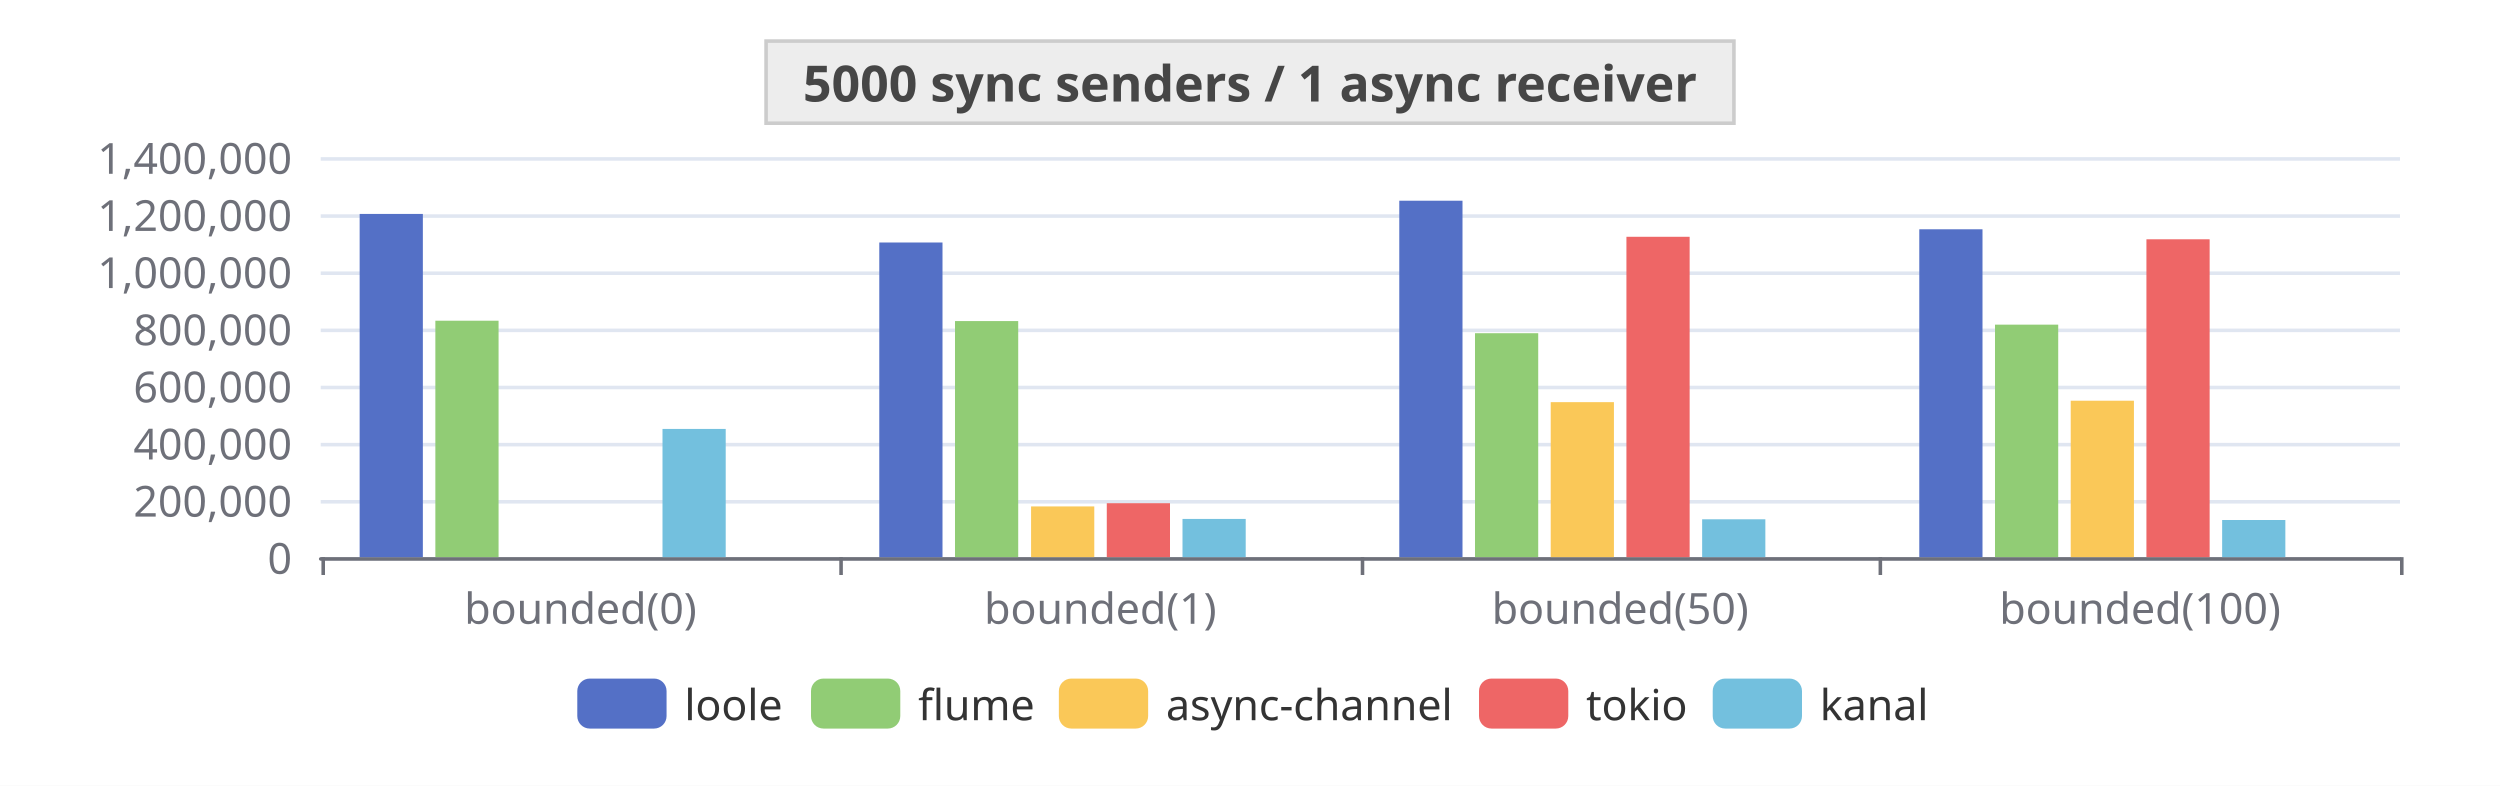
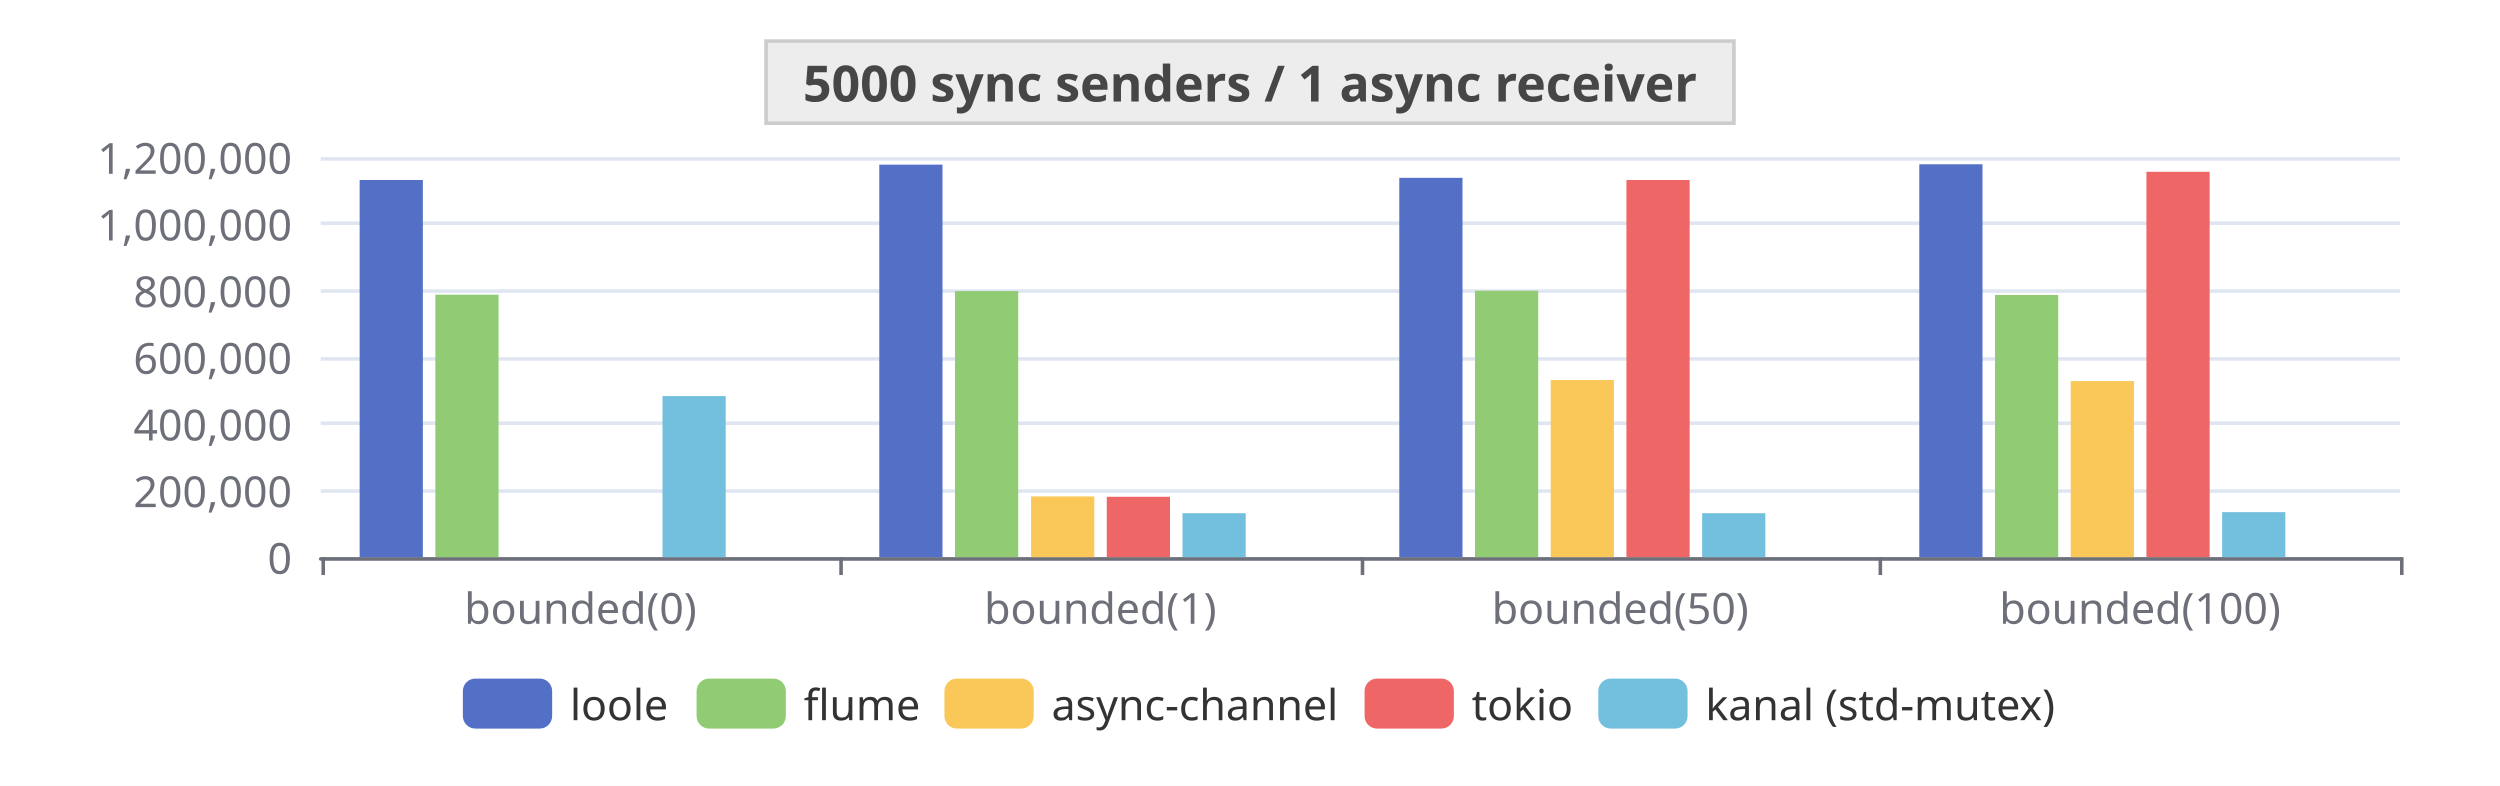
<svg xmlns="http://www.w3.org/2000/svg" width="700" height="220" version="1.1" baseProfile="full" viewBox="0 0 700 220">
  <rect width="700" height="220" x="0" y="0" id="0" fill="white" />
  <path d="M89.8 156.5L672 156.5" fill="none" stroke="#E0E6F1" />
-   <path d="M89.8 140.5L672 140.5" fill="none" stroke="#E0E6F1" />
-   <path d="M89.8 124.5L672 124.5" fill="none" stroke="#E0E6F1" />
-   <path d="M89.8 108.5L672 108.5" fill="none" stroke="#E0E6F1" />
-   <path d="M89.8 92.5L672 92.5" fill="none" stroke="#E0E6F1" />
-   <path d="M89.8 76.5L672 76.5" fill="none" stroke="#E0E6F1" />
-   <path d="M89.8 60.5L672 60.5" fill="none" stroke="#E0E6F1" />
+   <path d="M89.8 137.5L672 137.5" fill="none" stroke="#E0E6F1" />
+   <path d="M89.8 118.5L672 118.5" fill="none" stroke="#E0E6F1" />
+   <path d="M89.8 100.5L672 100.5" fill="none" stroke="#E0E6F1" />
+   <path d="M89.8 81.5L672 81.5" fill="none" stroke="#E0E6F1" />
+   <path d="M89.8 62.5L672 62.5" fill="none" stroke="#E0E6F1" />
  <path d="M89.8 44.5L672 44.5" fill="none" stroke="#E0E6F1" />
  <path d="M89.8 156.5L672 156.5" fill="none" stroke="#6E7079" stroke-linecap="round" />
  <path d="M90.5 156L90.5 161" fill="none" stroke="#6E7079" />
  <path d="M235.5 156L235.5 161" fill="none" stroke="#6E7079" />
  <path d="M381.5 156L381.5 161" fill="none" stroke="#6E7079" />
  <path d="M526.5 156L526.5 161" fill="none" stroke="#6E7079" />
  <path d="M672.5 156L672.5 161" fill="none" stroke="#6E7079" />
  <text dominant-baseline="central" text-anchor="end" style="font-size:12px;font-family:sans-serif;" transform="translate(81.76 156)" fill="#6E7079">0</text>
-   <text dominant-baseline="central" text-anchor="end" style="font-size:12px;font-family:sans-serif;" transform="translate(81.76 140)" fill="#6E7079">200,000</text>
-   <text dominant-baseline="central" text-anchor="end" style="font-size:12px;font-family:sans-serif;" transform="translate(81.76 124)" fill="#6E7079">400,000</text>
-   <text dominant-baseline="central" text-anchor="end" style="font-size:12px;font-family:sans-serif;" transform="translate(81.76 108)" fill="#6E7079">600,000</text>
-   <text dominant-baseline="central" text-anchor="end" style="font-size:12px;font-family:sans-serif;" transform="translate(81.76 92)" fill="#6E7079">800,000</text>
-   <text dominant-baseline="central" text-anchor="end" style="font-size:12px;font-family:sans-serif;" transform="translate(81.76 76)" fill="#6E7079">1,000,000</text>
-   <text dominant-baseline="central" text-anchor="end" style="font-size:12px;font-family:sans-serif;" transform="translate(81.76 60)" fill="#6E7079">1,200,000</text>
-   <text dominant-baseline="central" text-anchor="end" style="font-size:12px;font-family:sans-serif;" transform="translate(81.76 44)" fill="#6E7079">1,400,000</text>
+   <text dominant-baseline="central" text-anchor="end" style="font-size:12px;font-family:sans-serif;" transform="translate(81.76 137.3333)" fill="#6E7079">200,000</text>
+   <text dominant-baseline="central" text-anchor="end" style="font-size:12px;font-family:sans-serif;" transform="translate(81.76 118.6667)" fill="#6E7079">400,000</text>
+   <text dominant-baseline="central" text-anchor="end" style="font-size:12px;font-family:sans-serif;" transform="translate(81.76 100)" fill="#6E7079">600,000</text>
+   <text dominant-baseline="central" text-anchor="end" style="font-size:12px;font-family:sans-serif;" transform="translate(81.76 81.3333)" fill="#6E7079">800,000</text>
+   <text dominant-baseline="central" text-anchor="end" style="font-size:12px;font-family:sans-serif;" transform="translate(81.76 62.6667)" fill="#6E7079">1,000,000</text>
+   <text dominant-baseline="central" text-anchor="end" style="font-size:12px;font-family:sans-serif;" transform="translate(81.76 44)" fill="#6E7079">1,200,000</text>
  <text dominant-baseline="central" text-anchor="middle" style="font-size:12px;font-family:sans-serif;" y="6" transform="translate(162.54 164)" fill="#6E7079">bounded(0)</text>
  <text dominant-baseline="central" text-anchor="middle" style="font-size:12px;font-family:sans-serif;" y="6" transform="translate(308.1 164)" fill="#6E7079">bounded(1)</text>
  <text dominant-baseline="central" text-anchor="middle" style="font-size:12px;font-family:sans-serif;" y="6" transform="translate(453.66 164)" fill="#6E7079">bounded(50)</text>
  <text dominant-baseline="central" text-anchor="middle" style="font-size:12px;font-family:sans-serif;" y="6" transform="translate(599.22 164)" fill="#6E7079">bounded(100)</text>
-   <path d="M100.7 156l17.7 0l0 -96.1l-17.7 0Z" fill="#5470c6" />
-   <path d="M246.2 156l17.7 0l0 -88.1l-17.7 0Z" fill="#5470c6" />
-   <path d="M391.8 156l17.7 0l0 -99.8l-17.7 0Z" fill="#5470c6" />
-   <path d="M537.4 156l17.7 0l0 -91.8l-17.7 0Z" fill="#5470c6" />
-   <path d="M121.9 156l17.7 0l0 -66.2l-17.7 0Z" fill="#91cc75" />
-   <path d="M267.4 156l17.7 0l0 -66.1l-17.7 0Z" fill="#91cc75" />
-   <path d="M413 156l17.7 0l0 -62.7l-17.7 0Z" fill="#91cc75" />
-   <path d="M558.6 156l17.7 0l0 -65.1l-17.7 0Z" fill="#91cc75" />
+   <path d="M100.7 156l17.7 0l0 -105.6l-17.7 0Z" fill="#5470c6" />
+   <path d="M246.2 156l17.7 0l0 -109.9l-17.7 0Z" fill="#5470c6" />
+   <path d="M391.8 156l17.7 0l0 -106.2l-17.7 0Z" fill="#5470c6" />
+   <path d="M537.4 156l17.7 0l0 -110l-17.7 0Z" fill="#5470c6" />
+   <path d="M121.9 156l17.7 0l0 -73.5l-17.7 0Z" fill="#91cc75" />
+   <path d="M267.4 156l17.7 0l0 -74.5l-17.7 0Z" fill="#91cc75" />
+   <path d="M413 156l17.7 0l0 -74.6l-17.7 0Z" fill="#91cc75" />
+   <path d="M558.6 156l17.7 0l0 -73.4l-17.7 0Z" fill="#91cc75" />
  <path d="M143.1 156l17.7 0l0 0l-17.7 0Z" fill="#fac858" />
-   <path d="M288.7 156l17.7 0l0 -14.2l-17.7 0Z" fill="#fac858" />
-   <path d="M434.2 156l17.7 0l0 -43.4l-17.7 0Z" fill="#fac858" />
-   <path d="M579.8 156l17.7 0l0 -43.8l-17.7 0Z" fill="#fac858" />
+   <path d="M288.7 156l17.7 0l0 -17l-17.7 0Z" fill="#fac858" />
+   <path d="M434.2 156l17.7 0l0 -49.6l-17.7 0Z" fill="#fac858" />
+   <path d="M579.8 156l17.7 0l0 -49.3l-17.7 0Z" fill="#fac858" />
  <path d="M164.3 156l17.7 0l0 0l-17.7 0Z" fill="#ee6666" />
-   <path d="M309.9 156l17.7 0l0 -15.1l-17.7 0Z" fill="#ee6666" />
-   <path d="M455.4 156l17.7 0l0 -89.7l-17.7 0Z" fill="#ee6666" />
-   <path d="M601 156l17.7 0l0 -89l-17.7 0Z" fill="#ee6666" />
-   <path d="M185.5 156l17.7 0l0 -35.9l-17.7 0Z" fill="#73c0de" />
-   <path d="M331.1 156l17.7 0l0 -10.7l-17.7 0Z" fill="#73c0de" />
-   <path d="M476.6 156l17.7 0l0 -10.6l-17.7 0Z" fill="#73c0de" />
-   <path d="M622.2 156l17.7 0l0 -10.4l-17.7 0Z" fill="#73c0de" />
+   <path d="M309.9 156l17.7 0l0 -16.9l-17.7 0Z" fill="#ee6666" />
+   <path d="M455.4 156l17.7 0l0 -105.6l-17.7 0Z" fill="#ee6666" />
+   <path d="M601 156l17.7 0l0 -107.9l-17.7 0Z" fill="#ee6666" />
+   <path d="M185.5 156l17.7 0l0 -45.1l-17.7 0Z" fill="#73c0de" />
+   <path d="M331.1 156l17.7 0l0 -12.3l-17.7 0Z" fill="#73c0de" />
+   <path d="M476.6 156l17.7 0l0 -12.3l-17.7 0Z" fill="#73c0de" />
+   <path d="M622.2 156l17.7 0l0 -12.6l-17.7 0Z" fill="#73c0de" />
  <path d="M206.7 156l17.7 0l0 0l-17.7 0Z" fill="#3ba272" />
  <path d="M352.3 156l17.7 0l0 0l-17.7 0Z" fill="#3ba272" />
  <path d="M497.8 156l17.7 0l0 0l-17.7 0Z" fill="#3ba272" />
  <path d="M643.4 156l17.7 0l0 0l-17.7 0Z" fill="#3ba272" />
-   <path d="M-5 -5l386.7 0l0 24l-386.7 0Z" transform="translate(161.64 190)" fill="rgb(0,0,0)" fill-opacity="0" stroke="#ccc" stroke-width="0" />
-   <path d="M3.5 0L21.5 0A3.5 3.5 0 0 1 25 3.5L25 10.5A3.5 3.5 0 0 1 21.5 14L3.5 14A3.5 3.5 0 0 1 0 10.5L0 3.5A3.5 3.5 0 0 1 3.5 0" transform="translate(161.64 190)" fill="#5470c6" />
-   <text dominant-baseline="central" text-anchor="start" style="font-size:12px;font-family:sans-serif;" x="30" y="7" transform="translate(161.64 190)" fill="#333">loole</text>
-   <path d="M3.5 0L21.5 0A3.5 3.5 0 0 1 25 3.5L25 10.5A3.5 3.5 0 0 1 21.5 14L3.5 14A3.5 3.5 0 0 1 0 10.5L0 3.5A3.5 3.5 0 0 1 3.5 0" transform="translate(227.08 190)" fill="#91cc75" />
-   <text dominant-baseline="central" text-anchor="start" style="font-size:12px;font-family:sans-serif;" x="30" y="7" transform="translate(227.08 190)" fill="#333">flume</text>
-   <path d="M3.5 0L21.5 0A3.5 3.5 0 0 1 25 3.5L25 10.5A3.5 3.5 0 0 1 21.5 14L3.5 14A3.5 3.5 0 0 1 0 10.5L0 3.5A3.5 3.5 0 0 1 3.5 0" transform="translate(296.48 190)" fill="#fac858" />
-   <text dominant-baseline="central" text-anchor="start" style="font-size:12px;font-family:sans-serif;" x="30" y="7" transform="translate(296.48 190)" fill="#333">async-channel</text>
-   <path d="M3.5 0L21.5 0A3.5 3.5 0 0 1 25 3.5L25 10.5A3.5 3.5 0 0 1 21.5 14L3.5 14A3.5 3.5 0 0 1 0 10.5L0 3.5A3.5 3.5 0 0 1 3.5 0" transform="translate(414.12 190)" fill="#ee6666" />
-   <text dominant-baseline="central" text-anchor="start" style="font-size:12px;font-family:sans-serif;" x="30" y="7" transform="translate(414.12 190)" fill="#333">tokio</text>
-   <path d="M3.5 0L21.5 0A3.5 3.5 0 0 1 25 3.5L25 10.5A3.5 3.5 0 0 1 21.5 14L3.5 14A3.5 3.5 0 0 1 0 10.5L0 3.5A3.5 3.5 0 0 1 3.5 0" transform="translate(479.56 190)" fill="#73c0de" />
-   <text dominant-baseline="central" text-anchor="start" style="font-size:12px;font-family:sans-serif;" x="30" y="7" transform="translate(479.56 190)" fill="#333">kanal</text>
+   <path d="M-5 -5l450.8 0l0 24l-450.8 0Z" transform="translate(129.6 190)" fill="rgb(0,0,0)" fill-opacity="0" stroke="#ccc" stroke-width="0" />
+   <path d="M3.5 0L21.5 0A3.5 3.5 0 0 1 25 3.5L25 10.5A3.5 3.5 0 0 1 21.5 14L3.5 14A3.5 3.5 0 0 1 0 10.5L0 3.5A3.5 3.5 0 0 1 3.5 0" transform="translate(129.6 190)" fill="#5470c6" />
+   <text dominant-baseline="central" text-anchor="start" style="font-size:12px;font-family:sans-serif;" x="30" y="7" transform="translate(129.6 190)" fill="#333">loole</text>
+   <path d="M3.5 0L21.5 0A3.5 3.5 0 0 1 25 3.5L25 10.5A3.5 3.5 0 0 1 21.5 14L3.5 14A3.5 3.5 0 0 1 0 10.5L0 3.5A3.5 3.5 0 0 1 3.5 0" transform="translate(195.04 190)" fill="#91cc75" />
+   <text dominant-baseline="central" text-anchor="start" style="font-size:12px;font-family:sans-serif;" x="30" y="7" transform="translate(195.04 190)" fill="#333">flume</text>
+   <path d="M3.5 0L21.5 0A3.5 3.5 0 0 1 25 3.5L25 10.5A3.5 3.5 0 0 1 21.5 14L3.5 14A3.5 3.5 0 0 1 0 10.5L0 3.5A3.5 3.5 0 0 1 3.5 0" transform="translate(264.44 190)" fill="#fac858" />
+   <text dominant-baseline="central" text-anchor="start" style="font-size:12px;font-family:sans-serif;" x="30" y="7" transform="translate(264.44 190)" fill="#333">async-channel</text>
+   <path d="M3.5 0L21.5 0A3.5 3.5 0 0 1 25 3.5L25 10.5A3.5 3.5 0 0 1 21.5 14L3.5 14A3.5 3.5 0 0 1 0 10.5L0 3.5A3.5 3.5 0 0 1 3.5 0" transform="translate(382.08 190)" fill="#ee6666" />
+   <text dominant-baseline="central" text-anchor="start" style="font-size:12px;font-family:sans-serif;" x="30" y="7" transform="translate(382.08 190)" fill="#333">tokio</text>
+   <path d="M3.5 0L21.5 0A3.5 3.5 0 0 1 25 3.5L25 10.5A3.5 3.5 0 0 1 21.5 14L3.5 14A3.5 3.5 0 0 1 0 10.5L0 3.5A3.5 3.5 0 0 1 3.5 0" transform="translate(447.52 190)" fill="#73c0de" />
+   <text dominant-baseline="central" text-anchor="start" style="font-size:12px;font-family:sans-serif;" xml:space="preserve" x="30" y="7" transform="translate(447.52 190)" fill="#333">kanal (std-mutex)</text>
  <path d="M-135.5 -4.5l271 0l0 23l-271 0Z" transform="translate(350 16)" fill="#ddd8" stroke="#ccc" />
  <text dominant-baseline="central" text-anchor="middle" style="font-size:14px;font-family:sans-serif;font-weight:bold;" xml:space="preserve" y="7" transform="translate(350 16)" fill="#464646">5000 sync senders / 1 async receiver</text>
</svg>
